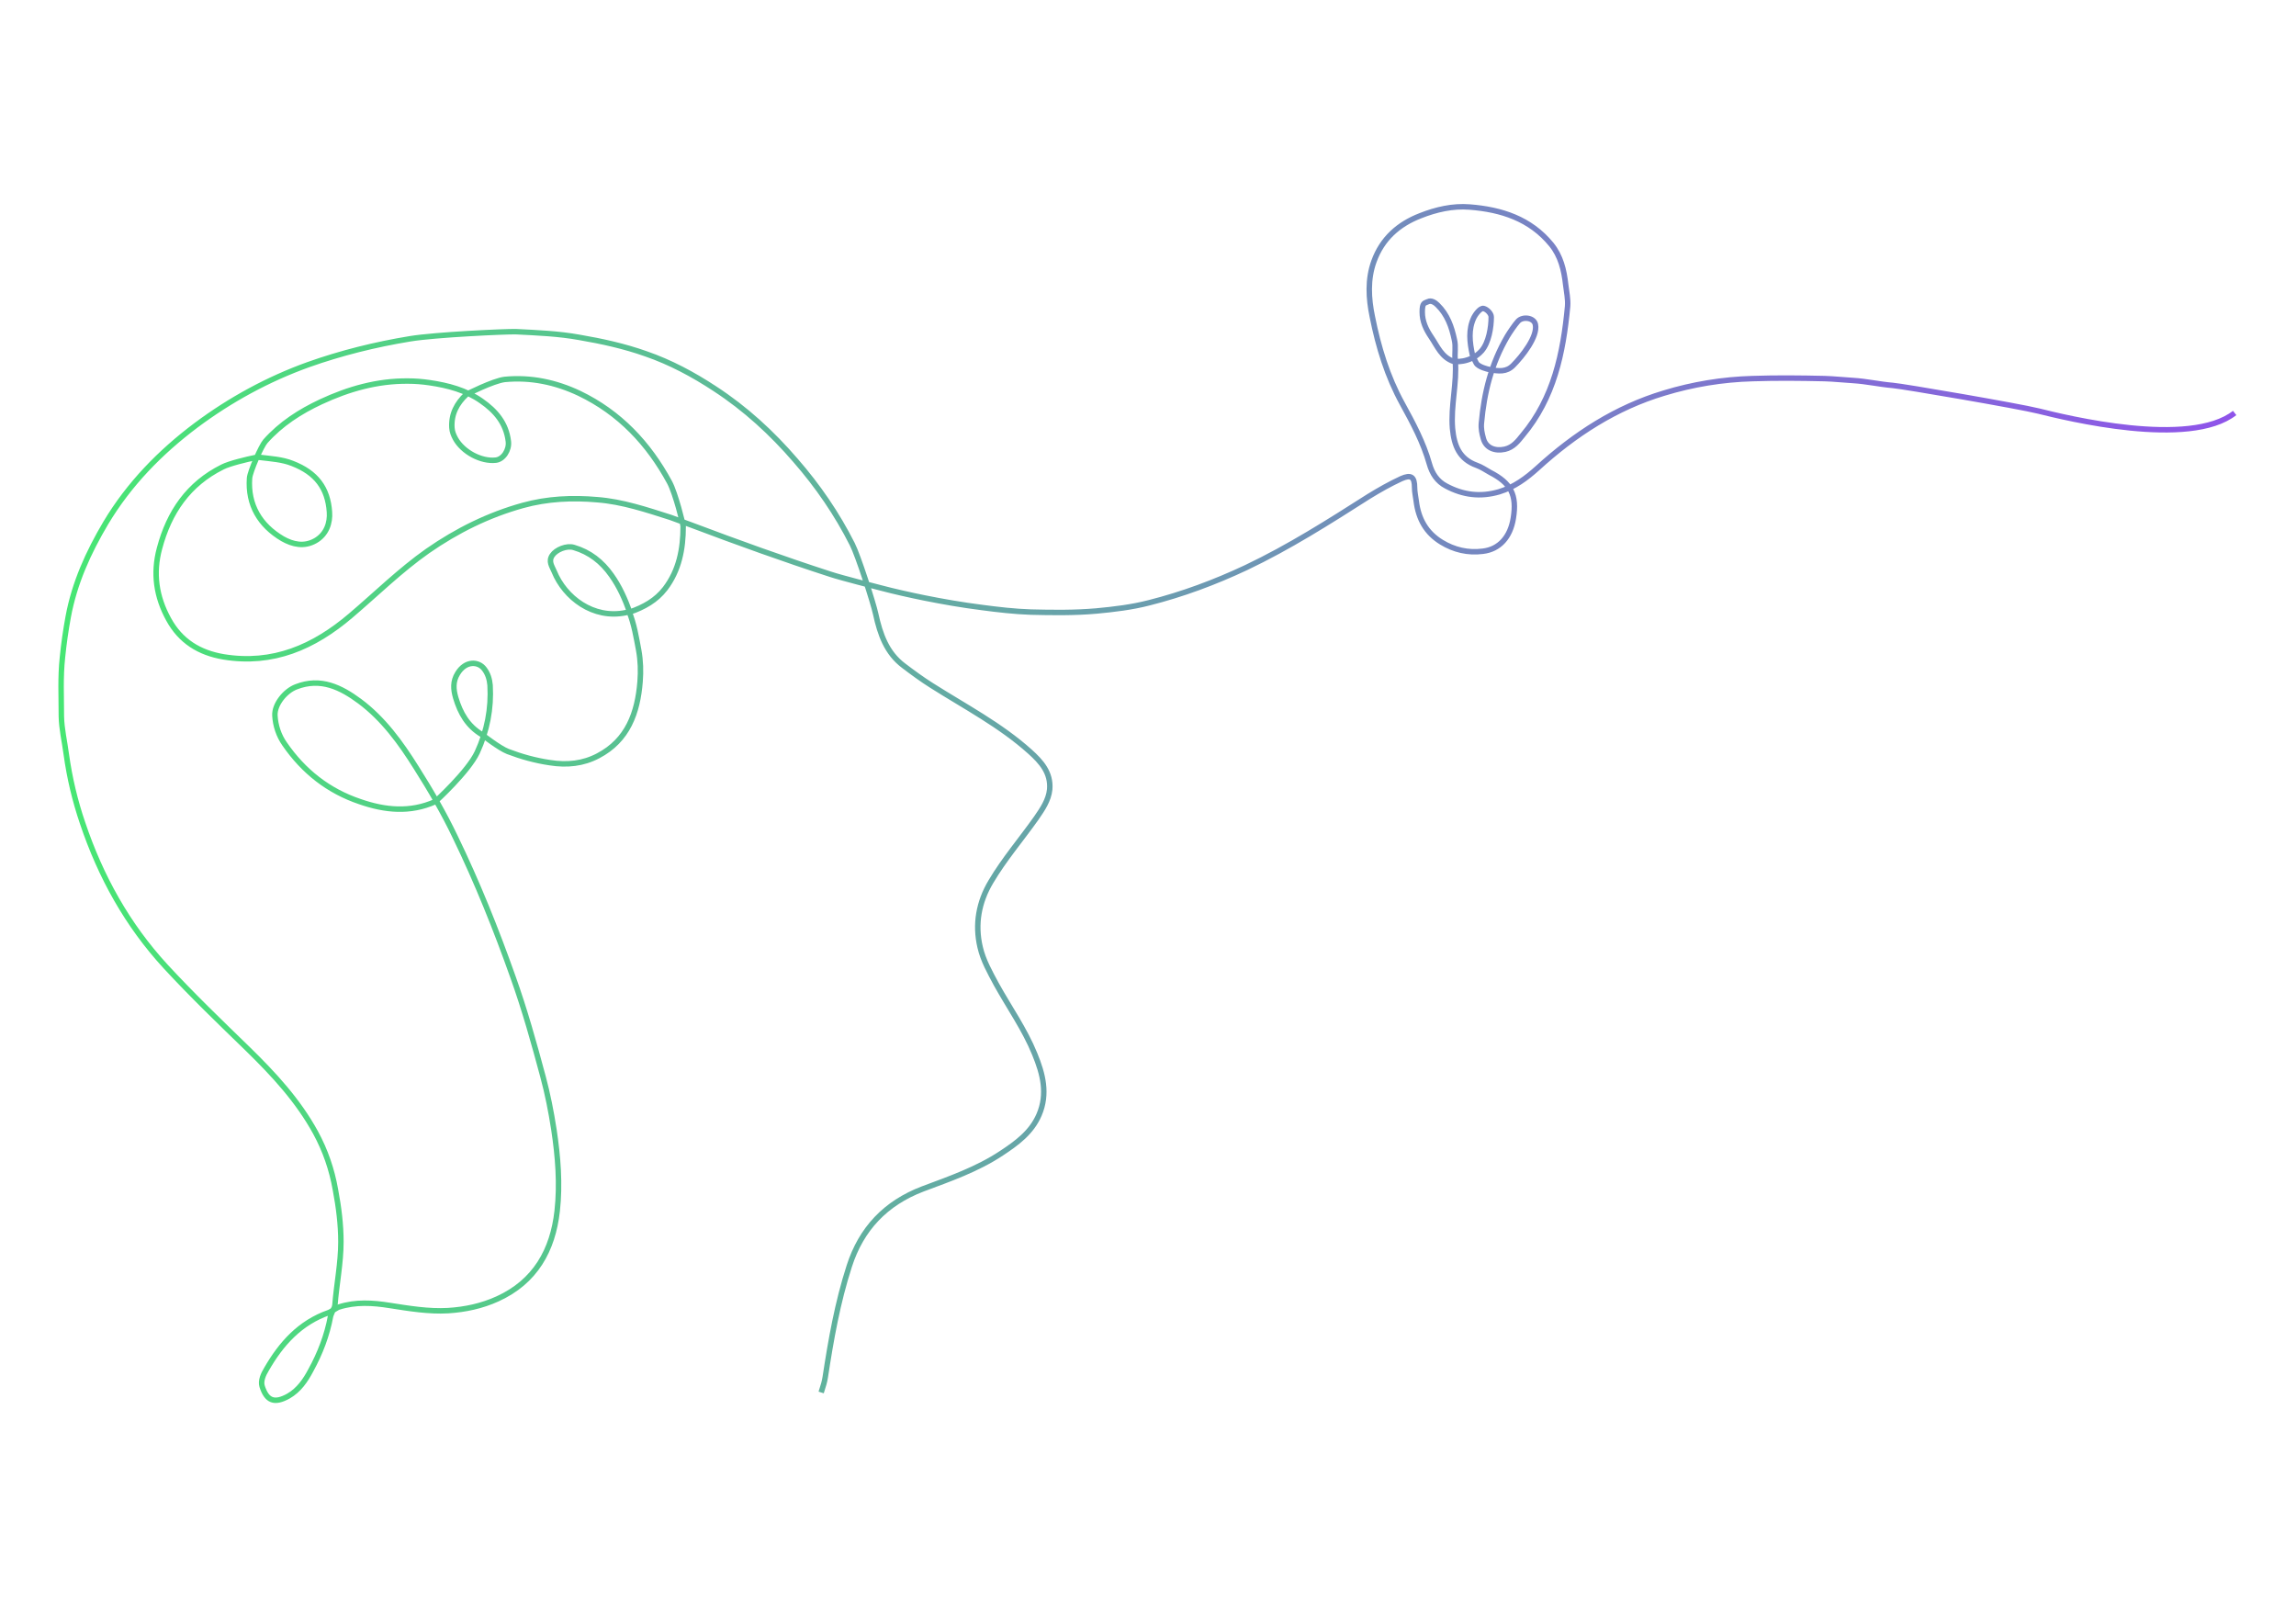
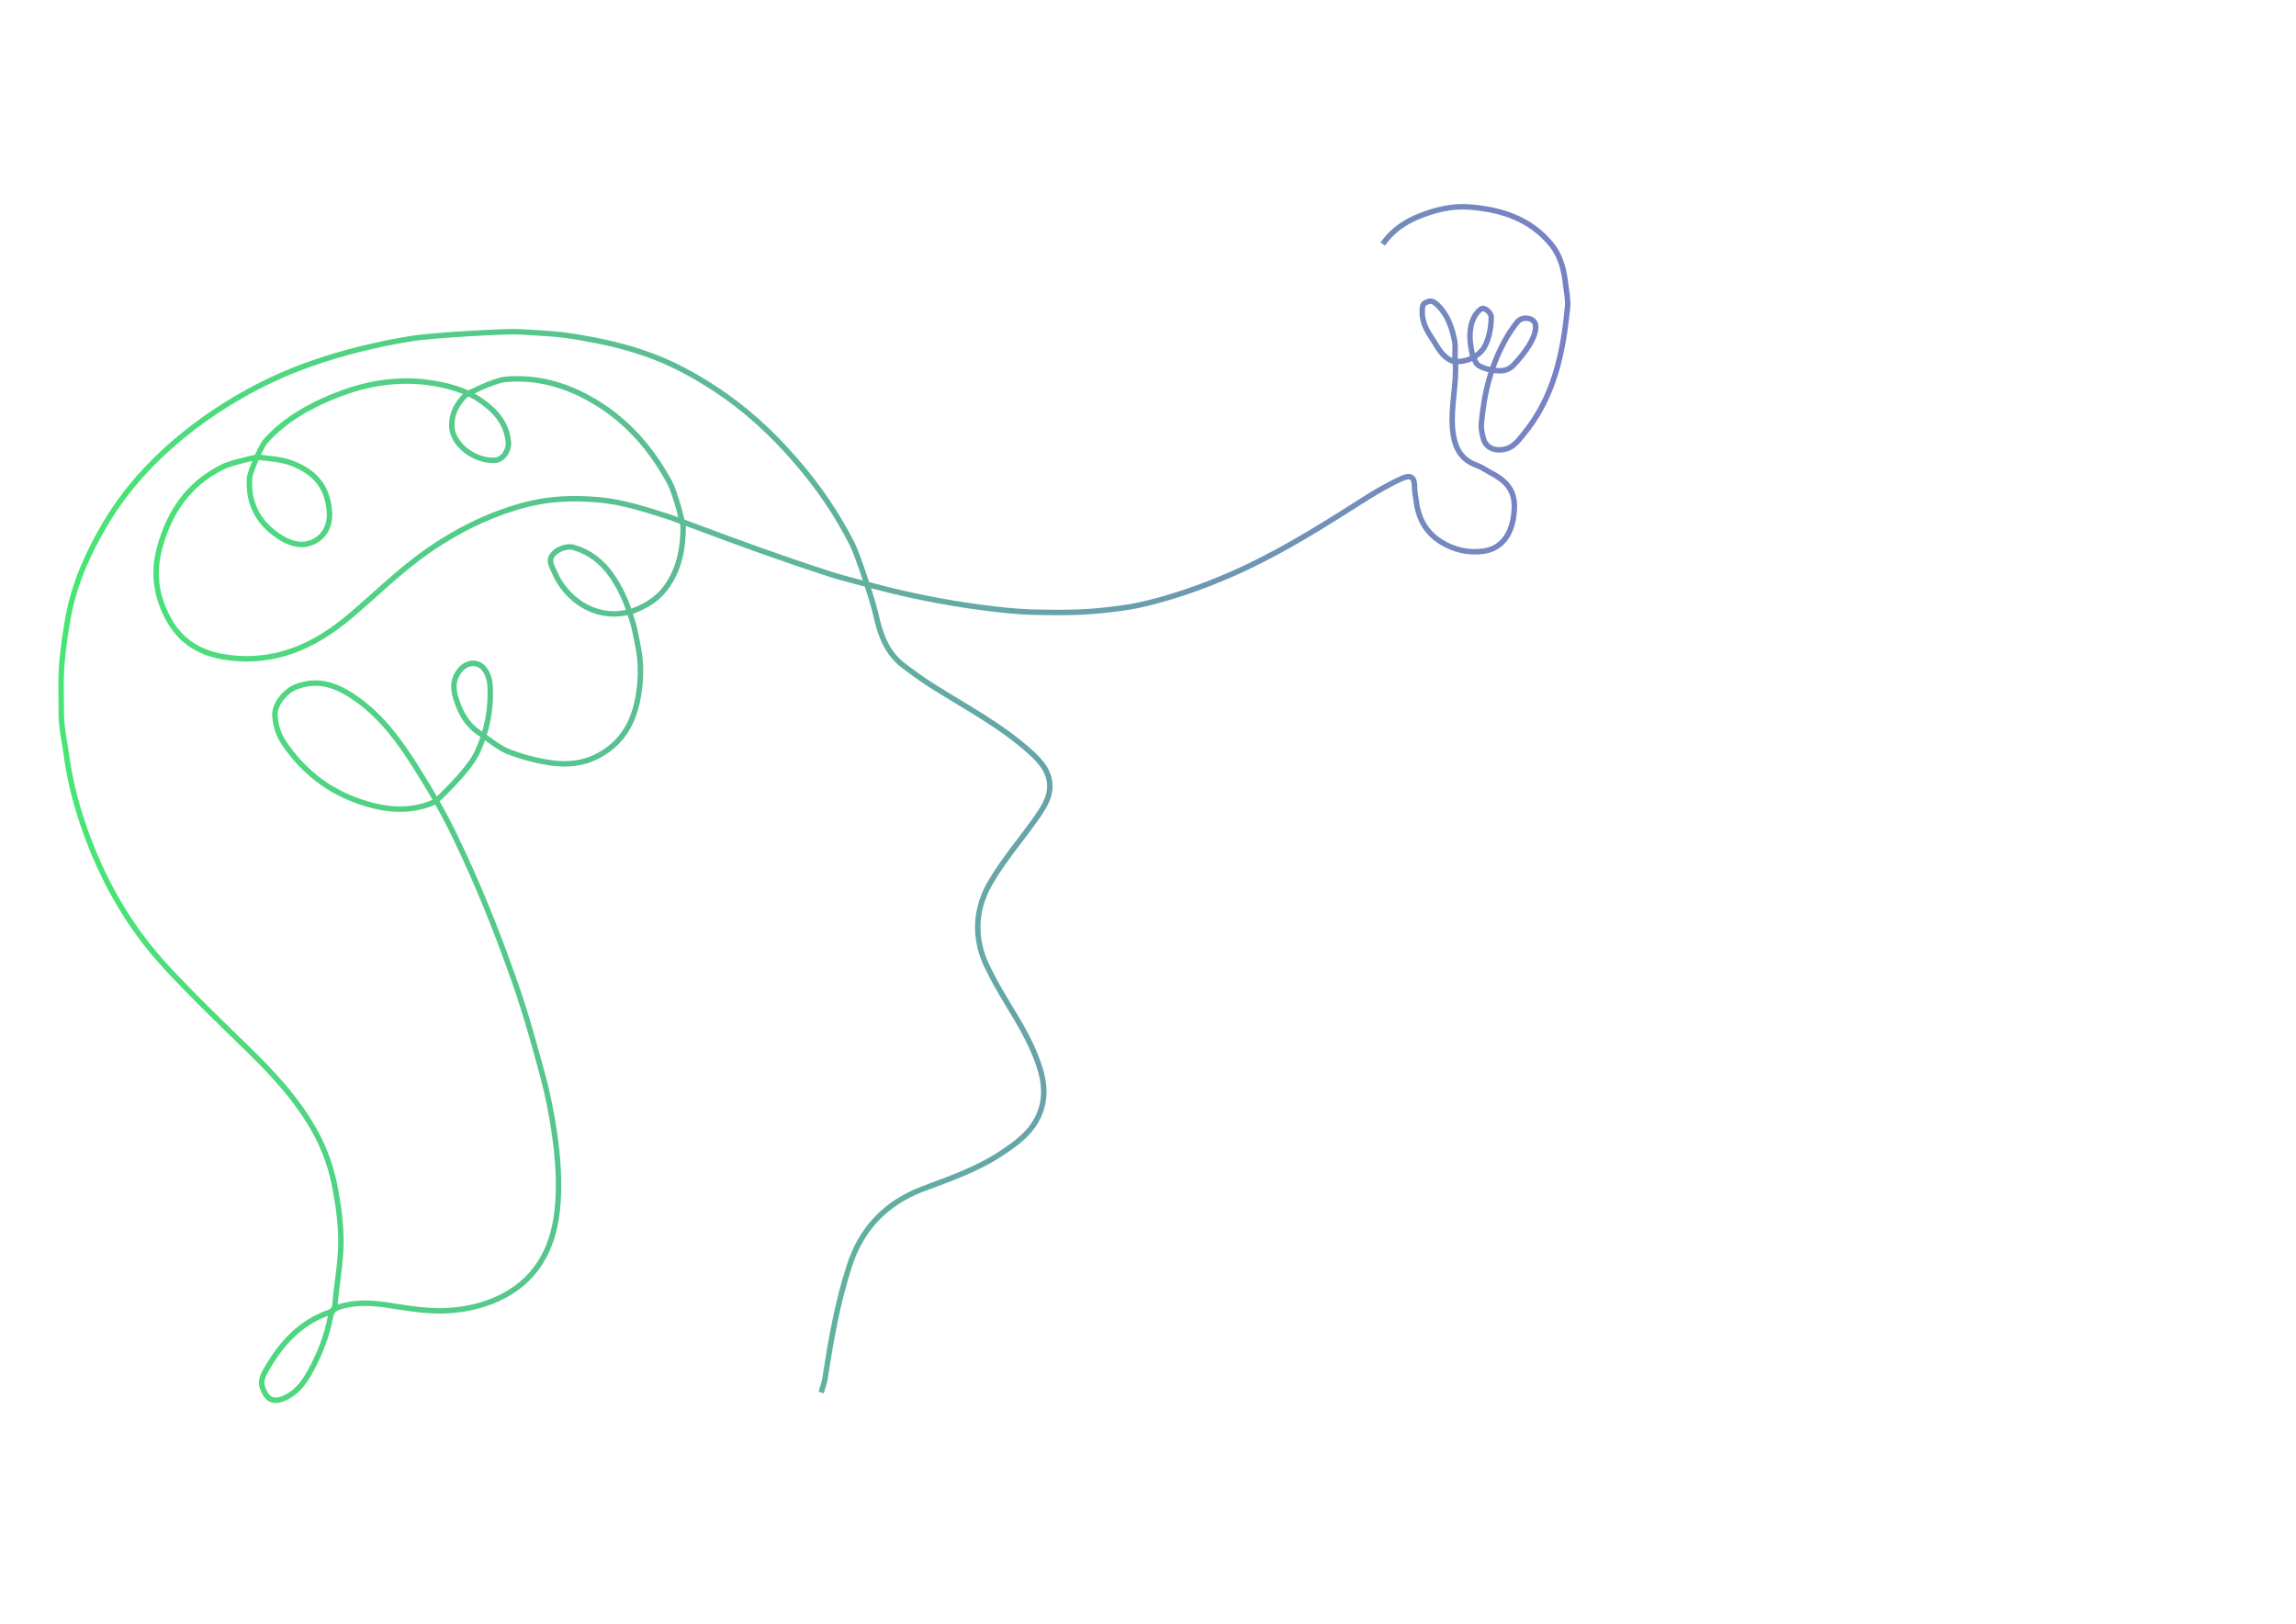
<svg xmlns="http://www.w3.org/2000/svg" viewBox="0 0 841.89 595.28">
+   <style>
+     path {
+       stroke-dasharray: 4400;
+       stroke-dashoffset: 8400;
+       animation: draw 15s linear 0s infinite;;
+       animation-fill-mode: forwards;
+     }
+ 
+     path:nth-child(1) {
+       animation-delay: 0s;
+     }
+ 
+     @keyframes draw {
+       to {
+         stroke-dashoffset: 0;
+       }
+     }
+   </style>
  <defs>
    <linearGradient id="linear" x1="0%" y1="0%" x2="100%" y2="0%">
      <stop offset="0%" stop-color="#47e674ff" />
      <stop offset="100%" stop-color="#8E54E9" />
    </linearGradient>
  </defs>
  <g>
    <g fill="none" stroke="url(#linear)" stroke-width="2px">
      <path d="M819.4,151.4c-16.6,13-61.8,1.8-71.9-.7-7.2-1.8-49.7-9.1-53.5-9.4-4.8-.4-9.6-1.5-14.5-1.8-3.5-.2-7-.6-10.5-.7-8.8-.2-17.5-.3-26.3,0-11.1.3-22,2.1-32.5,5.3-17.7,5.3-32.8,15.1-46.4,27.5-4.1,3.7-8.5,7-14.1,8.7-6.9,2-13.2,1.2-19.4-2.1-3.3-1.7-5.2-4.6-6.2-8.2-2.2-7.8-6-14.9-9.9-22-5.5-10-8.8-20.8-11-31.9-1.4-6.7-1.8-13.7.6-20.3,3-8.3,9-13.6,17-16.7,5.8-2.3,11.9-3.7,18.1-3.2,11.6.9,22.2,4.3,29.9,13.7,3.5,4.3,4.7,9.4,5.3,14.8.3,2.6.9,5.2.7,7.9-1.6,17.1-5,33.6-16.5,47.3-1.7,2.1-3.4,4.4-6.5,5.1-3.7.8-7-.5-7.9-4-.5-1.8-.9-3.6-.7-5.6,1-11.2,3.6-21.7,9.5-31.8.9-1.5,2.8-4.3,3.9-5.5,1.7-1.9,5.9-1.4,6.4,1.2.9,4.4-4.8,11.6-8.2,15-2.4,2.4-5.2,2.2-9,1.4,0,0-3.7-.8-4.5-2.3,0,0-1.3-2.5-1.4-3-1-4.6-1.6-9.3.6-13.8.4-.8,2.2-3.5,3.5-3.2s2.8,1.9,2.8,3.1c0,3.8-.9,9.4-3.5,12.4-4.3,4.8-10.3,3.9-10.3,3.9-4.4-1.5-5.9-5.5-8.2-8.9-1.9-2.8-3.3-5.7-3.3-9.2s.8-3.2,2.1-3.8c1.2-.6,2.6.3,3.5,1.2,3.6,3.5,5.2,8,6.2,12.8.6,2.5,0,5.1.3,7.5.7,8.4-1.7,16.6-1,25,.6,6.3,2.5,11.2,8.9,13.5,1.7.6,3.3,1.7,4.9,2.6,7.6,3.9,9.9,8.2,8.5,16.8-1.1,6.9-5.1,11.4-11.2,12.1-5.4.7-10.5-.5-15.1-3.3-5.6-3.4-8.5-8.5-9.3-15.1-.2-1.6-.6-3.3-.6-4.9,0-4-1.3-4.9-4.9-3.3-4.1,1.9-8,4.1-11.9,6.5-14.6,9.3-29.2,18.6-45,26.1-11.5,5.4-23.3,9.8-35.6,12.9-6.2,1.6-12.8,2.4-19.3,3-8,.7-16,.6-24,.4-6-.2-12.1-.9-18.1-1.7-7.1-.9-14-2.1-21-3.5-5.4-1.1-10.8-2.3-16.1-3.7-1.1-.3-14.2-3.6-18.4-5-17-5.5-33.9-11.6-50.6-17.9-.9-.3-7.3-2.7-7.9-2.9-8.8-2.8-17.7-5.8-26.9-6.5-9.1-.8-18.3-.4-27.3,2.1-12.6,3.5-24.1,9.2-34.9,16.7-10.1,7.1-18.9,15.8-28.2,23.7-13.5,11.5-28.5,18.1-46.7,15.1-8.8-1.5-15.7-5.7-20.1-13.8-4.5-8.2-5.8-16.8-3.3-26,3.5-13.2,10.6-23.6,23.1-29.8,2.5-1.3,9.3-2.9,11.8-3.4.7-.2,1.3-.2,2-.1,4,.5,8,.7,11.8,2.2,8.8,3.4,13,9.1,13.6,17.8.3,4-1.1,8.2-5.1,10.5-4.2,2.4-8.4,1.4-12.1-.7-8.3-4.9-12.8-12.4-12.1-22.2.2-2.5,4.3-11.8,5.8-13.5,5.7-6.4,12.7-10.9,20.4-14.5,10.1-4.7,20.6-7.7,31.9-7.6,2.6,0,5.2.2,7.9.6,6.8,1,13.3,2.7,19,6.7,5.2,3.6,9.1,8.1,9.9,14.8.4,3.1-1.8,6.6-4.6,6.9-5.4.6-12.1-3-14.8-7.9-.7-1.3-1.2-2.5-1.3-4-.3-5,1.8-8.9,5.3-12.2,0,0,9.8-5,14.1-5.5,9.5-.9,18.6,1,27.3,5.1,14.8,7.1,25.4,18.4,33.1,32.6,2.2,4.1,5,15.4,5,16.2,0,8.3-1.5,16.1-6.6,22.8-3.3,4.3-7.8,6.8-13,8.6-1.7-4.7-3.7-9.3-6.7-13.5-3.5-5-8-8.5-13.8-10.2-2.6-.8-6.5.8-7.9,2.9-1.5,2.2-.1,4,.7,5.9,3.9,9.6,14.3,17.6,26.3,15.1.3,0,.7-.2,1.2-.3,1.8,4.4,2.6,9.3,3.5,14.1.7,3.9.8,7.7.5,11.5-.9,11.4-4.5,21.5-15.4,27.2-5.5,2.9-11.4,3.5-17.7,2.5-5.4-.8-10.4-2.2-15.4-4.1-3.1-1.2-9.5-6.2-9.5-6.2-5.2-3.1-7.9-7.8-9.6-13.5-.9-3.1-1.1-6,.7-8.9,2.9-4.8,7.7-4.5,9.8-1.6,1.3,1.7,1.9,3.7,2.1,5.9.5,8.6-1.1,16.8-4.7,24.6-3.3,7.1-15.4,18.1-15.4,18.1-9.2,4.1-18.4,3.2-27.6,0-11.6-3.9-20.7-11.1-27.6-21.1-2.2-3.1-3.4-6.8-3.6-10.5-.2-4.1,3.8-9,7.8-10.5,9-3.5,16.4.2,23.3,5.3,8.7,6.5,15,15.2,20.7,24.3,5.2,8.2,10.1,16.6,14.3,25.4,8.1,16.7,15,33.9,21.2,51.4,4.3,12,7.7,24.2,11,36.5,1.7,6.3,3,12.9,4,19.4,1.5,9.9,2.3,20,1.2,29.9-1.6,14.3-8,25.9-21.9,32.2-5.7,2.6-11.8,3.9-18.1,4.3-7.2.4-14.3-.8-21.4-1.9-6.2-1-12.5-1.4-18.7.6-.3,0-3,1.8-3.6,2-10.6,3.7-17.5,11.4-22.9,20.8-1.1,1.8-2.2,4.2-1.6,6.2,1.7,5.4,4.5,6.5,9.7,3.6,3.8-2.2,6.2-5.7,8.2-9.5,3.4-6.2,5.9-12.7,7.2-19.7,0-.3,1-2.5,1-2.5.3-.4.5-.9.6-1.5.6-7.8,2.2-15.5,2.2-23.3,0-6.4-.8-12.7-2-19.1-1.3-7.4-3.7-14.4-7.3-21-6.4-11.7-15.3-21.3-24.7-30.5-10.2-9.9-20.5-19.8-30.2-30.3-14.1-15.3-23.9-33-30.5-52.6-2.8-8.2-4.8-16.6-6-25.3-.6-4.6-1.7-9.2-1.8-13.8,0-7.2-.4-14.4.4-21.7.5-5,1.2-9.9,2.1-14.8,2.3-12.5,7.4-23.7,13.8-34.5,8.5-14.2,19.9-25.9,33.1-35.8,12.6-9.4,26.4-16.9,41.1-22.2,12.1-4.3,24.6-7.4,37.4-9.5,9.1-1.5,35-2.7,38.8-2.6,7.8.4,15.6.7,23.3,2.1,8.2,1.4,16.4,3.2,24.3,6,9,3.1,17.4,7.6,25.3,12.8,11.2,7.3,20.9,16.2,29.6,26.3,8.2,9.4,15.2,19.6,20.8,30.7,2.1,4.1,7.7,21.4,8.6,25.6,1.6,7.4,4,14.3,10.3,19,3.3,2.5,6.7,5,10.2,7.2,12.3,7.8,25.2,14.5,36.1,24.3,4.1,3.7,7.7,7.7,7.2,13.8-.4,4-2.7,7.3-4.9,10.5-5.5,7.8-11.8,15.1-16.7,23.4-4.4,7.4-5.9,15.5-3.9,24,1.1,4.8,3.6,9.2,5.9,13.5,4.7,8.5,10.4,16.5,14.1,25.6,3,7.3,4.9,14.6,1.6,22.3-2.8,6.5-8.2,10.4-13.8,14.1-8.9,5.9-19,9.4-28.9,13.1-13.6,5.2-22.5,14.6-26.9,28.3-4.3,13.3-6.7,26.9-8.8,40.7-.3,1.8-.6,2.8-1.5,5.6" />
    </g>
  </g>
</svg>
